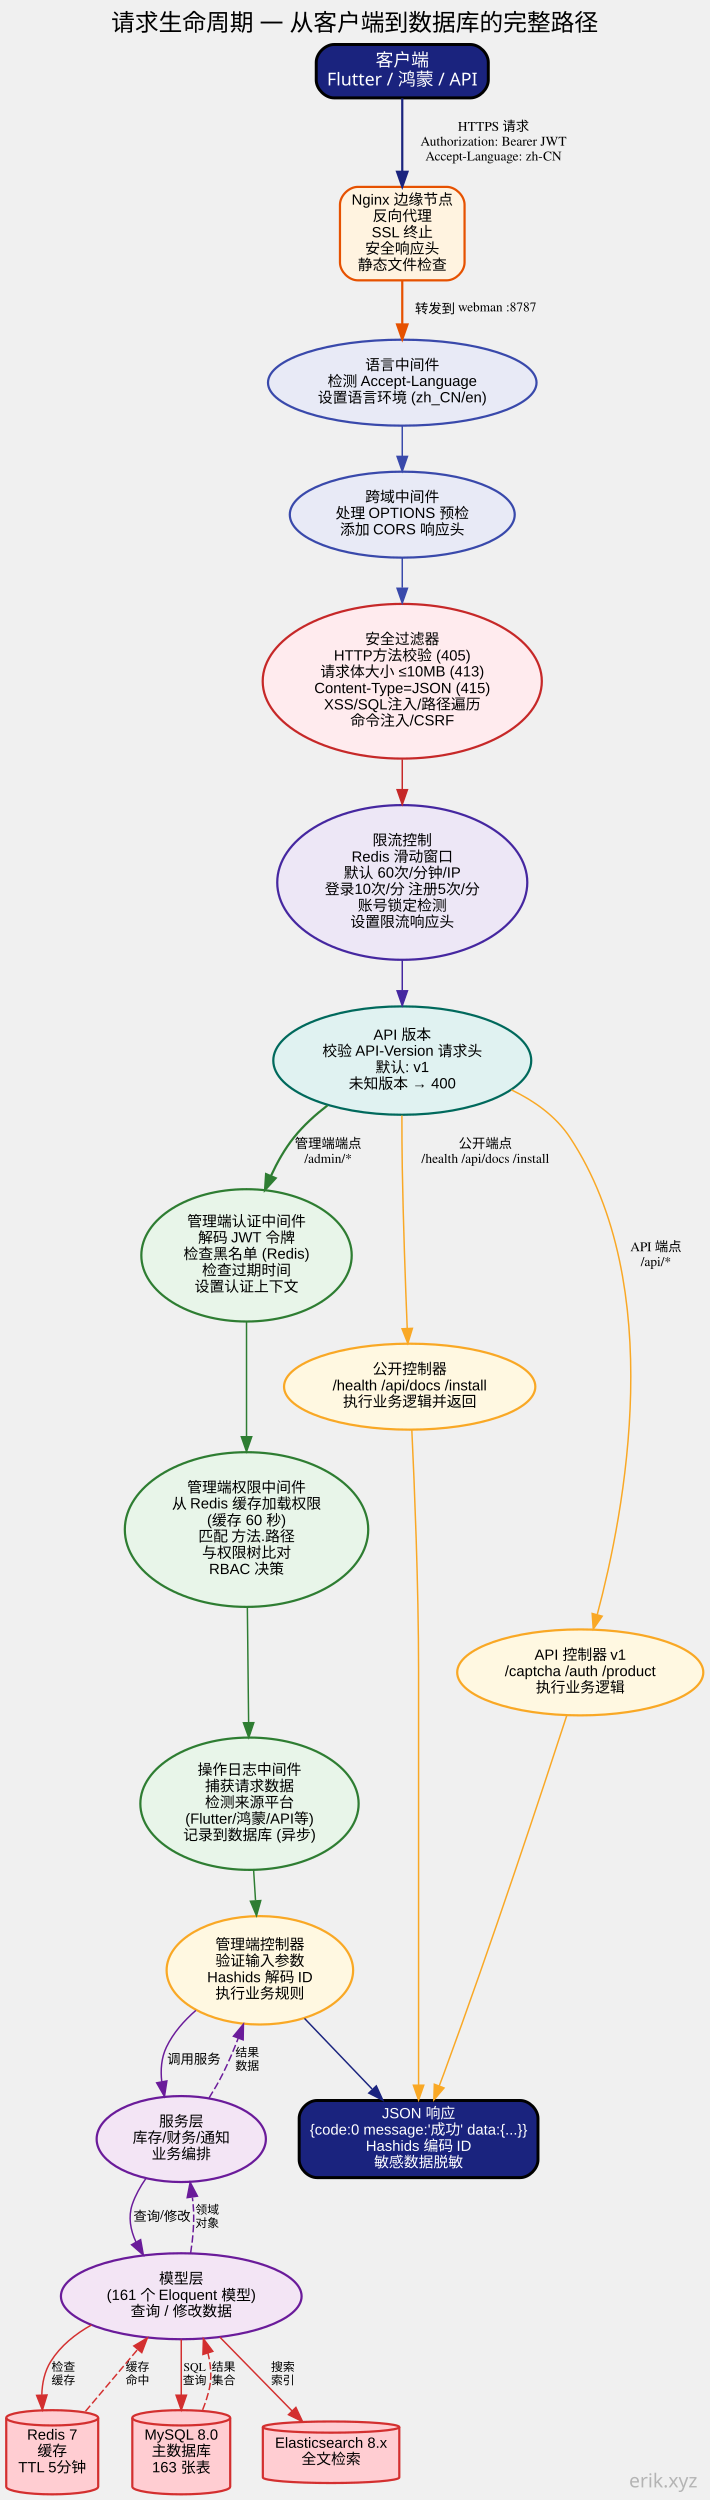
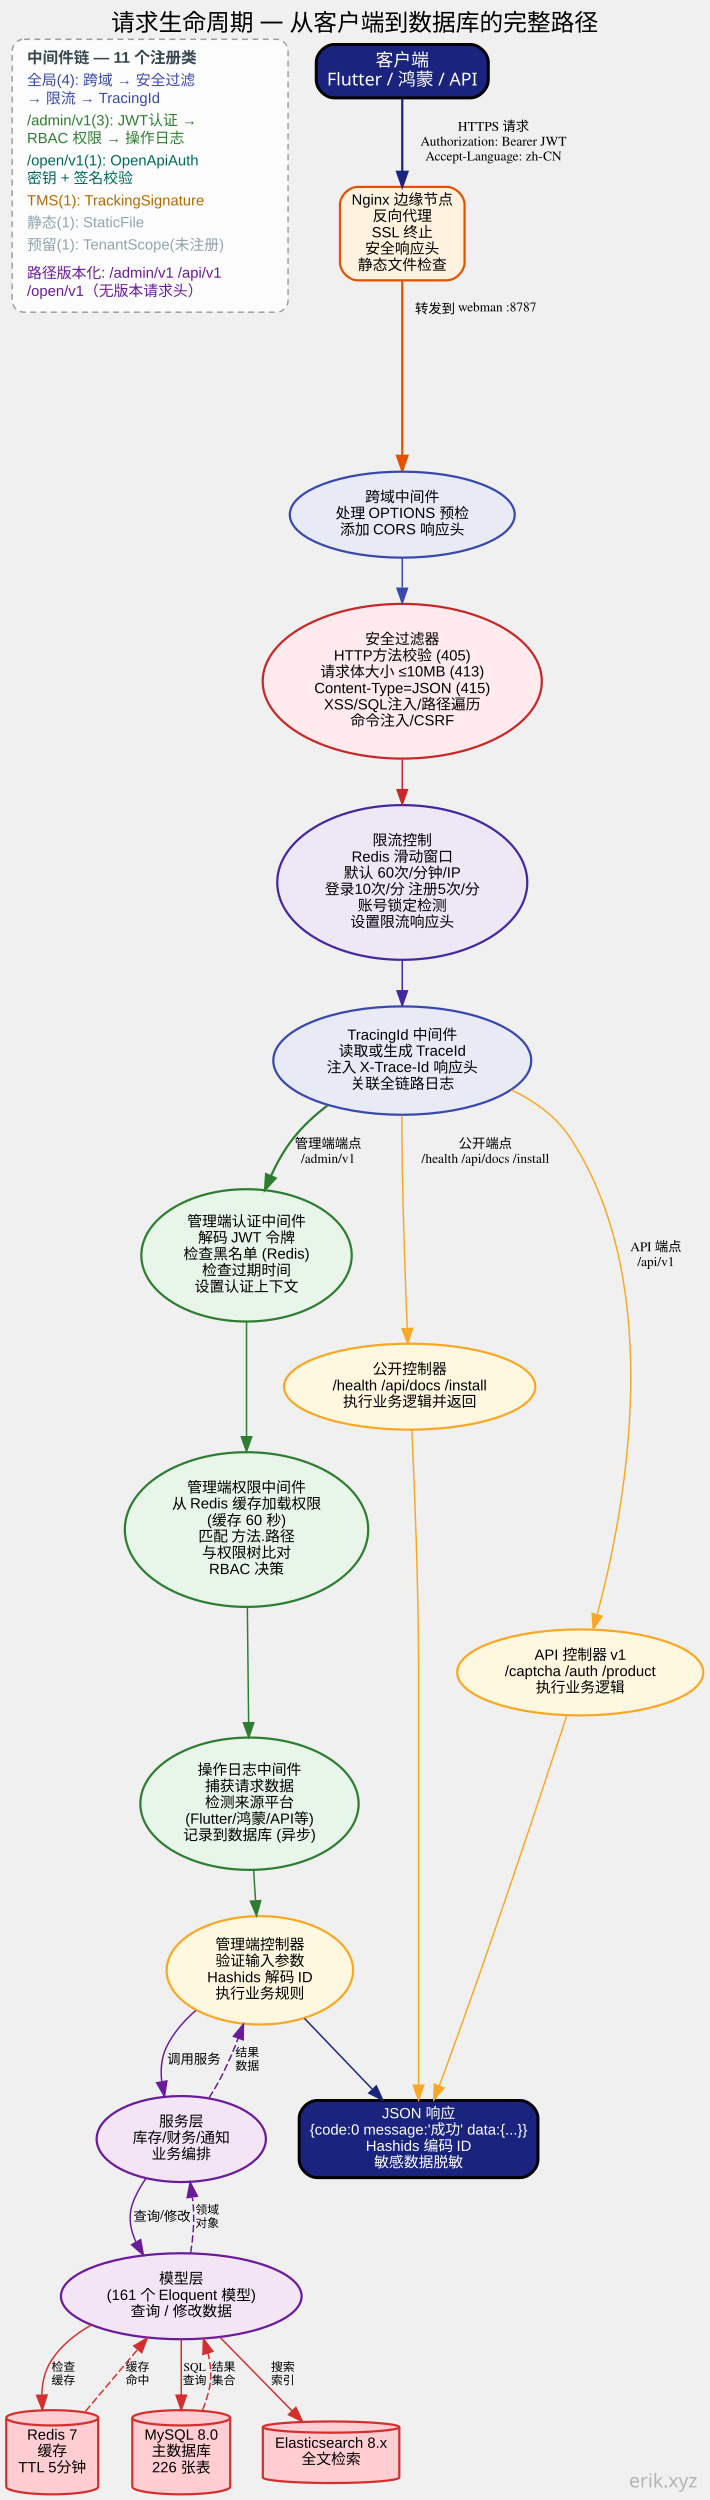
<svg xmlns="http://www.w3.org/2000/svg" width="478pt" height="1685pt" viewBox="0.00 0.00 477.73 1685.50">
  <g id="graph0" class="graph" transform="scale(1 1) rotate(0) translate(4 1681.5)">
    <text text-anchor="middle" x="234.87" y="-1660.7" font-family="Arial Bold" font-size="16.00">请求生命周期 — 从客户端到数据库的完整路径</text>
+     <g id="mwlegend">
+       <rect x="4" y="-1655" width="186" height="184" rx="8" fill="#fcfcfc" stroke="#9e9e9e" stroke-width="1" stroke-dasharray="4,3" />
+       <text text-anchor="start" x="14" y="-1639" font-family="Arial" font-size="10.50" font-weight="bold" fill="#37474f">中间件链 — 11 个注册类</text>
+       <text text-anchor="start" x="14" y="-1624" font-family="Arial" font-size="10.00" fill="#3949ab">全局(4): 跨域 → 安全过滤</text>
+       <text text-anchor="start" x="14" y="-1612" font-family="Arial" font-size="10.00" fill="#3949ab">→ 限流 → TracingId</text>
+       <text text-anchor="start" x="14" y="-1597" font-family="Arial" font-size="10.00" fill="#2e7d32">/admin/v1(3): JWT认证 →</text>
+       <text text-anchor="start" x="14" y="-1585" font-family="Arial" font-size="10.00" fill="#2e7d32">RBAC 权限 → 操作日志</text>
+       <text text-anchor="start" x="14" y="-1570" font-family="Arial" font-size="10.00" fill="#00695c">/open/v1(1): OpenApiAuth</text>
+       <text text-anchor="start" x="14" y="-1558" font-family="Arial" font-size="10.00" fill="#00695c">密钥 + 签名校验</text>
+       <text text-anchor="start" x="14" y="-1543" font-family="Arial" font-size="10.00" fill="#b26a00">TMS(1): TrackingSignature</text>
+       <text text-anchor="start" x="14" y="-1528" font-family="Arial" font-size="10.00" fill="#90a4ae">静态(1): StaticFile</text>
+       <text text-anchor="start" x="14" y="-1513" font-family="Arial" font-size="10.00" fill="#90a4ae">预留(1): TenantScope(未注册)</text>
+       <text text-anchor="start" x="14" y="-1494" font-family="Arial" font-size="10.00" fill="#6a1b9a">路径版本化: /admin/v1 /api/v1</text>
+       <text text-anchor="start" x="14" y="-1482" font-family="Arial" font-size="10.00" fill="#6a1b9a">/open/v1（无版本请求头）</text>
+     </g>
    <g id="node1" class="node">
      <path fill="#1a237e" stroke="black" stroke-width="2" d="M313,-1651.5C313,-1651.5 221,-1651.5 221,-1651.5 215,-1651.5 209,-1645.5 209,-1639.5 209,-1639.5 209,-1627.5 209,-1627.5 209,-1621.5 215,-1615.5 221,-1615.5 221,-1615.5 313,-1615.5 313,-1615.5 319,-1615.5 325,-1621.5 325,-1627.5 325,-1627.5 325,-1639.5 325,-1639.5 325,-1645.5 319,-1651.5 313,-1651.5" />
      <text text-anchor="middle" x="267" y="-1636.9" font-family="Arial Bold" font-size="12.00" fill="white">客户端</text>
      <text text-anchor="middle" x="267" y="-1623.9" font-family="Arial Bold" font-size="12.00" fill="white">Flutter / 鸿蒙 / API</text>
    </g>
    <g id="node2" class="node">
      <path fill="#fff3e0" stroke="#e65100" stroke-width="1.5" d="M297,-1555.5C297,-1555.5 237,-1555.5 237,-1555.5 231,-1555.5 225,-1549.5 225,-1543.5 225,-1543.5 225,-1504.5 225,-1504.5 225,-1498.5 231,-1492.5 237,-1492.5 237,-1492.5 297,-1492.5 297,-1492.5 303,-1492.5 309,-1498.5 309,-1504.5 309,-1504.5 309,-1543.5 309,-1543.5 309,-1549.5 303,-1555.5 297,-1555.5" />
      <text text-anchor="middle" x="267" y="-1543.5" font-family="Arial" font-size="10.00">Nginx 边缘节点</text>
      <text text-anchor="middle" x="267" y="-1532.5" font-family="Arial" font-size="10.00">反向代理</text>
      <text text-anchor="middle" x="267" y="-1521.5" font-family="Arial" font-size="10.00">SSL 终止</text>
      <text text-anchor="middle" x="267" y="-1510.5" font-family="Arial" font-size="10.00">安全响应头</text>
      <text text-anchor="middle" x="267" y="-1499.5" font-family="Arial" font-size="10.00">静态文件检查</text>
    </g>
    <g id="edge1" class="edge">
      <path fill="none" stroke="#1a237e" stroke-width="1.5" d="M267,-1615.22C267,-1601.95 267,-1583.07 267,-1566" />
      <polygon fill="#1a237e" stroke="#1a237e" stroke-width="1.5" points="270.5,-1565.67 267,-1555.67 263.5,-1565.67 270.5,-1565.67" />
      <text text-anchor="middle" x="328.5" y="-1593.3" font-family="Times,serif" font-size="9.00">HTTPS 请求</text>
      <text text-anchor="middle" x="328.5" y="-1583.3" font-family="Times,serif" font-size="9.00">Authorization: Bearer JWT</text>
      <text text-anchor="middle" x="328.5" y="-1573.3" font-family="Times,serif" font-size="9.00">Accept-Language: zh-CN</text>
    </g>
-     <g id="node3" class="node">
-       <ellipse fill="#e8eaf6" stroke="#3949ab" stroke-width="1.5" cx="267" cy="-1423.5" rx="90.52" ry="28.98" />
-       <text text-anchor="middle" x="267" y="-1432" font-family="Arial" font-size="10.00">语言中间件</text>
-       <text text-anchor="middle" x="267" y="-1421" font-family="Arial" font-size="10.00">检测 Accept-Language</text>
-       <text text-anchor="middle" x="267" y="-1410" font-family="Arial" font-size="10.00">设置语言环境 (zh_CN/en)</text>
-     </g>
    <g id="edge2" class="edge">
-       <path fill="none" stroke="#e65100" stroke-width="1.5" d="M267,-1492.37C267,-1483.08 267,-1472.76 267,-1463.02" />
-       <polygon fill="#e65100" stroke="#e65100" stroke-width="1.5" points="270.5,-1462.76 267,-1452.76 263.5,-1462.76 270.5,-1462.76" />
+       <path fill="none" stroke="#e65100" stroke-width="1.5" d="M267,-1492.37C267,-1480 267,-1440 267,-1374.3" />
+       <polygon fill="#e65100" stroke="#e65100" stroke-width="1.5" points="270.5,-1374.22 267,-1364.22 263.5,-1374.22 270.5,-1374.22" />
      <text text-anchor="middle" x="316.5" y="-1470.3" font-family="Times,serif" font-size="9.00">转发到 webman :8787</text>
    </g>
    <g id="node4" class="node">
      <ellipse fill="#e8eaf6" stroke="#3949ab" stroke-width="1.5" cx="267" cy="-1334.52" rx="75.82" ry="28.98" />
      <text text-anchor="middle" x="267" y="-1343.02" font-family="Arial" font-size="10.00">跨域中间件</text>
      <text text-anchor="middle" x="267" y="-1332.02" font-family="Arial" font-size="10.00">处理 OPTIONS 预检</text>
      <text text-anchor="middle" x="267" y="-1321.02" font-family="Arial" font-size="10.00">添加 CORS 响应头</text>
-     </g>
-     <g id="edge3" class="edge">
-       <path fill="none" stroke="#3949ab" d="M267,-1394.5C267,-1387.9 267,-1380.74 267,-1373.77" />
-       <polygon fill="#3949ab" stroke="#3949ab" points="270.5,-1373.77 267,-1363.77 263.5,-1373.77 270.5,-1373.77" />
    </g>
    <g id="node5" class="node">
      <ellipse fill="#ffebee" stroke="#c62828" stroke-width="1.5" cx="267" cy="-1222.2" rx="94.09" ry="52.15" />
      <text text-anchor="middle" x="267" y="-1247.2" font-family="Arial" font-size="10.00">安全过滤器</text>
      <text text-anchor="middle" x="267" y="-1236.2" font-family="Arial" font-size="10.00">HTTP方法校验 (405)</text>
      <text text-anchor="middle" x="267" y="-1225.2" font-family="Arial" font-size="10.00">请求体大小 ≤10MB (413)</text>
      <text text-anchor="middle" x="267" y="-1214.2" font-family="Arial" font-size="10.00">Content-Type=JSON (415)</text>
      <text text-anchor="middle" x="267" y="-1203.2" font-family="Arial" font-size="10.00">XSS/SQL注入/路径遍历</text>
      <text text-anchor="middle" x="267" y="-1192.2" font-family="Arial" font-size="10.00">命令注入/CSRF</text>
    </g>
    <g id="edge4" class="edge">
      <path fill="none" stroke="#3949ab" d="M267,-1305.4C267,-1299.14 267,-1292.26 267,-1285.23" />
      <polygon fill="#3949ab" stroke="#3949ab" points="270.5,-1284.87 267,-1274.87 263.5,-1284.87 270.5,-1284.87" />
    </g>
    <g id="node6" class="node">
      <ellipse fill="#ede7f6" stroke="#4527a0" stroke-width="1.5" cx="267" cy="-1086.55" rx="84.29" ry="52.15" />
      <text text-anchor="middle" x="267" y="-1111.55" font-family="Arial" font-size="10.00">限流控制</text>
      <text text-anchor="middle" x="267" y="-1100.55" font-family="Arial" font-size="10.00">Redis 滑动窗口</text>
      <text text-anchor="middle" x="267" y="-1089.55" font-family="Arial" font-size="10.00">默认 60次/分钟/IP</text>
      <text text-anchor="middle" x="267" y="-1078.55" font-family="Arial" font-size="10.00">登录10次/分 注册5次/分</text>
      <text text-anchor="middle" x="267" y="-1067.55" font-family="Arial" font-size="10.00">账号锁定检测</text>
      <text text-anchor="middle" x="267" y="-1056.55" font-family="Arial" font-size="10.00">设置限流响应头</text>
    </g>
    <g id="edge5" class="edge">
      <path fill="none" stroke="#c62828" d="M267,-1169.53C267,-1162.98 267,-1156.21 267,-1149.52" />
      <polygon fill="#c62828" stroke="#c62828" points="270.5,-1149.09 267,-1139.09 263.5,-1149.09 270.5,-1149.09" />
    </g>
    <g id="node7" class="node">
-       <ellipse fill="#e0f2f1" stroke="#00695c" stroke-width="1.5" cx="267" cy="-966.46" rx="86.95" ry="36.54" />
-       <text text-anchor="middle" x="267" y="-980.46" font-family="Arial" font-size="10.00">API 版本</text>
-       <text text-anchor="middle" x="267" y="-969.46" font-family="Arial" font-size="10.00">校验 API-Version 请求头</text>
-       <text text-anchor="middle" x="267" y="-958.46" font-family="Arial" font-size="10.00">默认: v1</text>
-       <text text-anchor="middle" x="267" y="-947.46" font-family="Arial" font-size="10.00">未知版本 → 400</text>
+       <ellipse fill="#e8eaf6" stroke="#3949ab" stroke-width="1.5" cx="267" cy="-966.46" rx="86.95" ry="36.54" />
+       <text text-anchor="middle" x="267" y="-980.46" font-family="Arial" font-size="10.00">TracingId 中间件</text>
+       <text text-anchor="middle" x="267" y="-969.46" font-family="Arial" font-size="10.00">读取或生成 TraceId</text>
+       <text text-anchor="middle" x="267" y="-958.46" font-family="Arial" font-size="10.00">注入 X-Trace-Id 响应头</text>
+       <text text-anchor="middle" x="267" y="-947.46" font-family="Arial" font-size="10.00">关联全链路日志</text>
    </g>
    <g id="edge6" class="edge">
      <path fill="none" stroke="#4527a0" d="M267,-1034.1C267,-1027.33 267,-1020.42 267,-1013.74" />
      <polygon fill="#4527a0" stroke="#4527a0" points="270.5,-1013.49 267,-1003.49 263.5,-1013.49 270.5,-1013.49" />
    </g>
    <g id="node8" class="node">
      <ellipse fill="#e8f5e9" stroke="#2e7d32" stroke-width="1.5" cx="162" cy="-835.14" rx="70.92" ry="44.6" />
      <text text-anchor="middle" x="162" y="-854.64" font-family="Arial" font-size="10.00">管理端认证中间件</text>
      <text text-anchor="middle" x="162" y="-843.64" font-family="Arial" font-size="10.00">解码 JWT 令牌</text>
      <text text-anchor="middle" x="162" y="-832.64" font-family="Arial" font-size="10.00">检查黑名单 (Redis)</text>
      <text text-anchor="middle" x="162" y="-821.64" font-family="Arial" font-size="10.00">检查过期时间</text>
      <text text-anchor="middle" x="162" y="-810.64" font-family="Arial" font-size="10.00">设置认证上下文</text>
    </g>
    <g id="edge11" class="edge">
      <path fill="none" stroke="#2e7d32" stroke-width="1.5" d="M216.58,-936.22C208.3,-929.87 200.37,-922.64 194,-914.69 187.79,-906.93 182.63,-897.8 178.4,-888.56" />
      <polygon fill="#2e7d32" stroke="#2e7d32" stroke-width="1.5" points="181.61,-887.17 174.47,-879.34 175.17,-889.91 181.61,-887.17" />
      <text text-anchor="middle" x="217" y="-907.49" font-family="Times,serif" font-size="9.00">管理端端点</text>
-       <text text-anchor="middle" x="217" y="-897.49" font-family="Times,serif" font-size="9.00">/admin/*</text>
+       <text text-anchor="middle" x="217" y="-897.49" font-family="Times,serif" font-size="9.00">/admin/v1</text>
    </g>
    <g id="node11" class="node">
      <ellipse fill="#fff8e1" stroke="#f9a825" stroke-width="1.5" cx="272" cy="-746.6" rx="84.71" ry="28.98" />
      <text text-anchor="middle" x="272" y="-755.1" font-family="Arial" font-size="10.00">公开控制器</text>
      <text text-anchor="middle" x="272" y="-744.1" font-family="Arial" font-size="10.00">/health /api/docs /install</text>
      <text text-anchor="middle" x="272" y="-733.1" font-family="Arial" font-size="10.00">执行业务逻辑并返回</text>
    </g>
    <g id="edge7" class="edge">
      <path fill="none" stroke="#f9a825" d="M266.76,-929.45C266.75,-918.31 266.81,-905.99 267,-894.69 267.63,-857.83 269.13,-815.8 270.33,-786.13" />
      <polygon fill="#f9a825" stroke="#f9a825" points="273.84,-785.93 270.76,-775.79 266.85,-785.64 273.84,-785.93" />
      <text text-anchor="middle" x="323" y="-907.49" font-family="Times,serif" font-size="9.00">公开端点</text>
      <text text-anchor="middle" x="323" y="-897.49" font-family="Times,serif" font-size="9.00">/health /api/docs /install</text>
    </g>
    <g id="node12" class="node">
      <ellipse fill="#fff8e1" stroke="#f9a825" stroke-width="1.5" cx="387" cy="-553.97" rx="82.96" ry="28.98" />
      <text text-anchor="middle" x="387" y="-562.47" font-family="Arial" font-size="10.00">API 控制器 v1</text>
      <text text-anchor="middle" x="387" y="-551.47" font-family="Arial" font-size="10.00">/captcha /auth /product</text>
      <text text-anchor="middle" x="387" y="-540.47" font-family="Arial" font-size="10.00">执行业务逻辑</text>
    </g>
    <g id="edge9" class="edge">
      <path fill="none" stroke="#f9a825" d="M340.63,-946.68C356.1,-939.25 370.57,-928.95 380,-914.69 445.98,-814.85 417.13,-662.99 398.43,-592.87" />
      <polygon fill="#f9a825" stroke="#f9a825" points="401.78,-591.86 395.76,-583.14 395.03,-593.71 401.78,-591.86" />
      <text text-anchor="middle" x="438" y="-837.94" font-family="Times,serif" font-size="9.00">API 端点</text>
-       <text text-anchor="middle" x="438" y="-827.94" font-family="Times,serif" font-size="9.00">/api/*</text>
+       <text text-anchor="middle" x="438" y="-827.94" font-family="Times,serif" font-size="9.00">/api/v1</text>
    </g>
    <g id="node9" class="node">
      <ellipse fill="#e8f5e9" stroke="#2e7d32" stroke-width="1.5" cx="162" cy="-650.28" rx="82.05" ry="52.15" />
      <text text-anchor="middle" x="162" y="-675.28" font-family="Arial" font-size="10.00">管理端权限中间件</text>
      <text text-anchor="middle" x="162" y="-664.28" font-family="Arial" font-size="10.00">从 Redis 缓存加载权限</text>
      <text text-anchor="middle" x="162" y="-653.28" font-family="Arial" font-size="10.00">(缓存 60 秒)</text>
      <text text-anchor="middle" x="162" y="-642.28" font-family="Arial" font-size="10.00">匹配 方法.路径</text>
      <text text-anchor="middle" x="162" y="-631.28" font-family="Arial" font-size="10.00">与权限树比对</text>
      <text text-anchor="middle" x="162" y="-620.28" font-family="Arial" font-size="10.00">RBAC 决策</text>
    </g>
    <g id="edge12" class="edge">
      <path fill="none" stroke="#2e7d32" d="M162,-790.34C162,-767.22 162,-738.46 162,-713.1" />
      <polygon fill="#2e7d32" stroke="#2e7d32" points="165.5,-712.84 162,-702.84 158.5,-712.84 165.5,-712.84" />
    </g>
    <g id="node10" class="node">
      <ellipse fill="#e8f5e9" stroke="#2e7d32" stroke-width="1.5" cx="164" cy="-465.43" rx="73.58" ry="44.6" />
      <text text-anchor="middle" x="164" y="-484.93" font-family="Arial" font-size="10.00">操作日志中间件</text>
      <text text-anchor="middle" x="164" y="-473.93" font-family="Arial" font-size="10.00">捕获请求数据</text>
      <text text-anchor="middle" x="164" y="-462.93" font-family="Arial" font-size="10.00">检测来源平台</text>
      <text text-anchor="middle" x="164" y="-451.93" font-family="Arial" font-size="10.00">(Flutter/鸿蒙/API等)</text>
      <text text-anchor="middle" x="164" y="-440.93" font-family="Arial" font-size="10.00">记录到数据库 (异步)</text>
    </g>
    <g id="edge13" class="edge">
      <path fill="none" stroke="#2e7d32" d="M162.56,-597.86C162.83,-573.64 163.14,-544.76 163.41,-520.25" />
      <polygon fill="#2e7d32" stroke="#2e7d32" points="166.91,-520.08 163.52,-510.04 159.91,-520 166.91,-520.08" />
    </g>
    <g id="node13" class="node">
      <ellipse fill="#fff8e1" stroke="#f9a825" stroke-width="1.5" cx="171" cy="-353.11" rx="62.87" ry="36.54" />
      <text text-anchor="middle" x="171" y="-367.11" font-family="Arial" font-size="10.00">管理端控制器</text>
      <text text-anchor="middle" x="171" y="-356.11" font-family="Arial" font-size="10.00">验证输入参数</text>
      <text text-anchor="middle" x="171" y="-345.11" font-family="Arial" font-size="10.00">Hashids 解码 ID</text>
      <text text-anchor="middle" x="171" y="-334.11" font-family="Arial" font-size="10.00">执行业务规则</text>
    </g>
    <g id="edge14" class="edge">
      <path fill="none" stroke="#2e7d32" d="M166.77,-420.83C167.19,-414.11 167.63,-407.15 168.06,-400.37" />
      <polygon fill="#2e7d32" stroke="#2e7d32" points="171.59,-400.14 168.73,-389.94 164.6,-399.7 171.59,-400.14" />
    </g>
    <g id="node19" class="node">
      <path fill="#1a237e" stroke="black" stroke-width="2" d="M346.5,-265.35C346.5,-265.35 209.5,-265.35 209.5,-265.35 203.5,-265.35 197.5,-259.35 197.5,-253.35 197.5,-253.35 197.5,-225.35 197.5,-225.35 197.5,-219.35 203.5,-213.35 209.5,-213.35 209.5,-213.35 346.5,-213.35 346.5,-213.35 352.5,-213.35 358.5,-219.35 358.5,-225.35 358.5,-225.35 358.5,-253.35 358.5,-253.35 358.5,-259.35 352.5,-265.35 346.5,-265.35" />
      <text text-anchor="middle" x="278" y="-253.35" font-family="Arial" font-size="10.00" fill="white">JSON 响应</text>
      <text text-anchor="middle" x="278" y="-242.35" font-family="Arial" font-size="10.00" fill="white">{code:0 message:'成功' data:{...}}</text>
      <text text-anchor="middle" x="278" y="-231.35" font-family="Arial" font-size="10.00" fill="white">Hashids 编码 ID</text>
      <text text-anchor="middle" x="278" y="-220.35" font-family="Arial" font-size="10.00" fill="white">敏感数据脱敏</text>
    </g>
    <g id="edge8" class="edge">
      <path fill="none" stroke="#f9a825" d="M273.44,-717.51C275.21,-680.33 278,-612.75 278,-554.97 278,-554.97 278,-554.97 278,-352.11 278,-326.6 278,-297.81 278,-275.84" />
      <polygon fill="#f9a825" stroke="#f9a825" points="281.5,-275.65 278,-265.65 274.5,-275.65 281.5,-275.65" />
    </g>
    <g id="edge10" class="edge">
      <path fill="none" stroke="#f9a825" d="M377.9,-524.86C361.86,-475.67 327.2,-370.83 295,-283.34 294.01,-280.66 292.97,-277.89 291.91,-275.11" />
      <polygon fill="#f9a825" stroke="#f9a825" points="295.15,-273.79 288.27,-265.73 288.62,-276.32 295.15,-273.79" />
    </g>
    <g id="node14" class="node">
      <ellipse fill="#f3e5f5" stroke="#6a1b9a" stroke-width="1.5" cx="118" cy="-239.35" rx="57.05" ry="28.98" />
      <text text-anchor="middle" x="118" y="-247.85" font-family="Arial" font-size="10.00">服务层</text>
      <text text-anchor="middle" x="118" y="-236.85" font-family="Arial" font-size="10.00">库存/财务/通知</text>
      <text text-anchor="middle" x="118" y="-225.85" font-family="Arial" font-size="10.00">业务编排</text>
    </g>
    <g id="edge15" class="edge">
      <path fill="none" stroke="#6a1b9a" d="M127.87,-326.11C119.84,-319.14 112.55,-310.84 108,-301.34 104.55,-294.13 103.95,-285.94 104.85,-277.97" />
      <polygon fill="#6a1b9a" stroke="#6a1b9a" points="108.3,-278.53 106.67,-268.06 101.42,-277.26 108.3,-278.53" />
      <text text-anchor="middle" x="126.5" y="-290.14" font-family="Times,serif" font-size="9.00">调用服务</text>
    </g>
    <g id="edge24" class="edge">
      <path fill="none" stroke="#1a237e" d="M201.09,-320.68C215.3,-305.84 232.26,-288.12 246.63,-273.11" />
      <polygon fill="#1a237e" stroke="#1a237e" points="249.49,-275.18 253.88,-265.54 244.44,-270.34 249.49,-275.18" />
    </g>
    <g id="edge23" class="edge">
      <path fill="none" stroke="#6a1b9a" stroke-dasharray="5,2" d="M136.75,-267.08C140.05,-272.35 143.29,-277.92 146,-283.34 149.79,-290.94 153.31,-299.26 156.43,-307.4" />
      <polygon fill="#6a1b9a" stroke="#6a1b9a" points="153.17,-308.66 159.92,-316.83 159.74,-306.24 153.17,-308.66" />
      <text text-anchor="middle" x="162.5" y="-294.94" font-family="Times,serif" font-size="8.00">结果</text>
      <text text-anchor="middle" x="162.5" y="-285.94" font-family="Times,serif" font-size="8.00">数据</text>
    </g>
    <g id="node15" class="node">
      <ellipse fill="#f3e5f5" stroke="#6a1b9a" stroke-width="1.5" cx="118" cy="-133.37" rx="81.13" ry="28.98" />
      <text text-anchor="middle" x="118" y="-141.87" font-family="Arial" font-size="10.00">模型层</text>
      <text text-anchor="middle" x="118" y="-130.87" font-family="Arial" font-size="10.00">(161 个 Eloquent 模型)</text>
      <text text-anchor="middle" x="118" y="-119.87" font-family="Arial" font-size="10.00">查询 / 修改数据</text>
    </g>
    <g id="edge16" class="edge">
      <path fill="none" stroke="#6a1b9a" d="M94.08,-212.65C90.35,-207.29 87.06,-201.42 85,-195.36 82.1,-186.83 83.72,-178.07 87.46,-169.95" />
      <polygon fill="#6a1b9a" stroke="#6a1b9a" points="90.59,-171.53 92.46,-161.1 84.49,-168.09 90.59,-171.53" />
      <text text-anchor="middle" x="105" y="-184.16" font-family="Times,serif" font-size="9.00">查询/修改</text>
    </g>
    <g id="edge22" class="edge">
      <path fill="none" stroke="#6a1b9a" stroke-dasharray="5,2" d="M124.34,-162.56C125.95,-172.86 126.99,-184.62 126,-195.36 125.86,-196.87 125.69,-198.41 125.51,-199.96" />
      <polygon fill="#6a1b9a" stroke="#6a1b9a" points="121.99,-199.84 124,-210.24 128.91,-200.85 121.99,-199.84" />
      <text text-anchor="middle" x="135.5" y="-188.96" font-family="Times,serif" font-size="8.00">领域</text>
      <text text-anchor="middle" x="135.5" y="-179.96" font-family="Times,serif" font-size="8.00">对象</text>
    </g>
    <g id="node16" class="node">
      <path fill="#ffcdd2" stroke="#d32f2f" stroke-width="1.5" d="M62,-51.4C62,-54.25 48.11,-56.56 31,-56.56 13.89,-56.56 0,-54.25 0,-51.4 0,-51.4 0,-4.97 0,-4.97 0,-2.12 13.89,0.19 31,0.19 48.11,0.19 62,-2.12 62,-4.97 62,-4.97 62,-51.4 62,-51.4" />
      <path fill="none" stroke="#d32f2f" stroke-width="1.5" d="M62,-51.4C62,-48.56 48.11,-46.25 31,-46.25 13.89,-46.25 0,-48.56 0,-51.4" />
      <text text-anchor="middle" x="31" y="-36.69" font-family="Arial" font-size="10.00">Redis 7</text>
      <text text-anchor="middle" x="31" y="-25.69" font-family="Arial" font-size="10.00">缓存</text>
      <text text-anchor="middle" x="31" y="-14.69" font-family="Arial" font-size="10.00">TTL 5分钟</text>
    </g>
    <g id="edge17" class="edge">
      <path fill="none" stroke="#d32f2f" d="M57.46,-114.01C46.55,-107.92 36.57,-99.9 30,-89.38 25.84,-82.72 24.21,-74.79 23.98,-66.9" />
      <polygon fill="#d32f2f" stroke="#d32f2f" points="27.49,-66.81 24.39,-56.68 20.49,-66.53 27.49,-66.81" />
      <text text-anchor="middle" x="38.5" y="-82.97" font-family="Times,serif" font-size="8.00">检查</text>
      <text text-anchor="middle" x="38.5" y="-73.97" font-family="Times,serif" font-size="8.00">缓存</text>
    </g>
    <g id="node17" class="node">
      <path fill="#ffcdd2" stroke="#d32f2f" stroke-width="1.5" d="M151,-51.4C151,-54.25 136.21,-56.56 118,-56.56 99.79,-56.56 85,-54.25 85,-51.4 85,-51.4 85,-4.97 85,-4.97 85,-2.12 99.79,0.19 118,0.19 136.21,0.19 151,-2.12 151,-4.97 151,-4.97 151,-51.4 151,-51.4" />
      <path fill="none" stroke="#d32f2f" stroke-width="1.5" d="M151,-51.4C151,-48.56 136.21,-46.25 118,-46.25 99.79,-46.25 85,-48.56 85,-51.4" />
      <text text-anchor="middle" x="118" y="-36.69" font-family="Arial" font-size="10.00">MySQL 8.0</text>
      <text text-anchor="middle" x="118" y="-25.69" font-family="Arial" font-size="10.00">主数据库</text>
-       <text text-anchor="middle" x="118" y="-14.69" font-family="Arial" font-size="10.00">163 张表</text>
+       <text text-anchor="middle" x="118" y="-14.69" font-family="Arial" font-size="10.00">226 张表</text>
    </g>
    <g id="edge19" class="edge">
      <path fill="none" stroke="#d32f2f" d="M118,-104.17C118,-92.61 118,-79.06 118,-66.69" />
      <polygon fill="#d32f2f" stroke="#d32f2f" points="121.5,-66.63 118,-56.63 114.5,-66.63 121.5,-66.63" />
      <text text-anchor="middle" x="127" y="-82.97" font-family="Times,serif" font-size="8.00">SQL</text>
      <text text-anchor="middle" x="127" y="-73.97" font-family="Times,serif" font-size="8.00">查询</text>
    </g>
    <g id="node18" class="node">
      <path fill="#ffcdd2" stroke="#d32f2f" stroke-width="1.5" d="M265,-45.17C265,-47.25 244.38,-48.94 219,-48.94 193.62,-48.94 173,-47.25 173,-45.17 173,-45.17 173,-11.21 173,-11.21 173,-9.13 193.62,-7.44 219,-7.44 244.38,-7.44 265,-9.13 265,-11.21 265,-11.21 265,-45.17 265,-45.17" />
      <path fill="none" stroke="#d32f2f" stroke-width="1.5" d="M265,-45.17C265,-43.08 244.38,-41.39 219,-41.39 193.62,-41.39 173,-43.08 173,-45.17" />
      <text text-anchor="middle" x="219" y="-31.19" font-family="Arial" font-size="10.00">Elasticsearch 8.x</text>
      <text text-anchor="middle" x="219" y="-20.19" font-family="Arial" font-size="10.00">全文检索</text>
    </g>
    <g id="edge21" class="edge">
      <path fill="none" stroke="#d32f2f" d="M144.01,-105.8C158.98,-90.5 177.73,-71.34 192.74,-56.01" />
      <polygon fill="#d32f2f" stroke="#d32f2f" points="195.28,-58.42 199.78,-48.82 190.28,-53.52 195.28,-58.42" />
      <text text-anchor="middle" x="186.5" y="-82.97" font-family="Times,serif" font-size="8.00">搜索</text>
      <text text-anchor="middle" x="186.5" y="-73.97" font-family="Times,serif" font-size="8.00">索引</text>
    </g>
    <g id="edge18" class="edge">
      <path fill="none" stroke="#d32f2f" stroke-dasharray="5,2" d="M53.4,-55.76C64.12,-68.46 77.08,-83.84 88.57,-97.47" />
      <polygon fill="#d32f2f" stroke="#d32f2f" points="86.02,-99.87 95.14,-105.26 91.37,-95.36 86.02,-99.87" />
      <text text-anchor="middle" x="88.5" y="-82.97" font-family="Times,serif" font-size="8.00">缓存</text>
      <text text-anchor="middle" x="88.5" y="-73.97" font-family="Times,serif" font-size="8.00">命中</text>
    </g>
    <g id="edge20" class="edge">
      <path fill="none" stroke="#d32f2f" stroke-dasharray="5,2" d="M132.39,-56.76C134.3,-61.52 135.95,-66.51 137,-71.38 138.67,-79.15 137.91,-87.36 135.96,-95.14" />
      <polygon fill="#d32f2f" stroke="#d32f2f" points="132.61,-94.12 132.93,-104.71 139.28,-96.23 132.61,-94.12" />
      <text text-anchor="middle" x="146.5" y="-82.97" font-family="Times,serif" font-size="8.00">结果</text>
      <text text-anchor="middle" x="146.5" y="-73.97" font-family="Times,serif" font-size="8.00">集合</text>
    </g>
  </g>
  <text x="470" y="1677" font-size="13" fill="rgba(0,0,0,0.25)" font-family="sans-serif" text-anchor="end">erik.xyz</text>
</svg>
